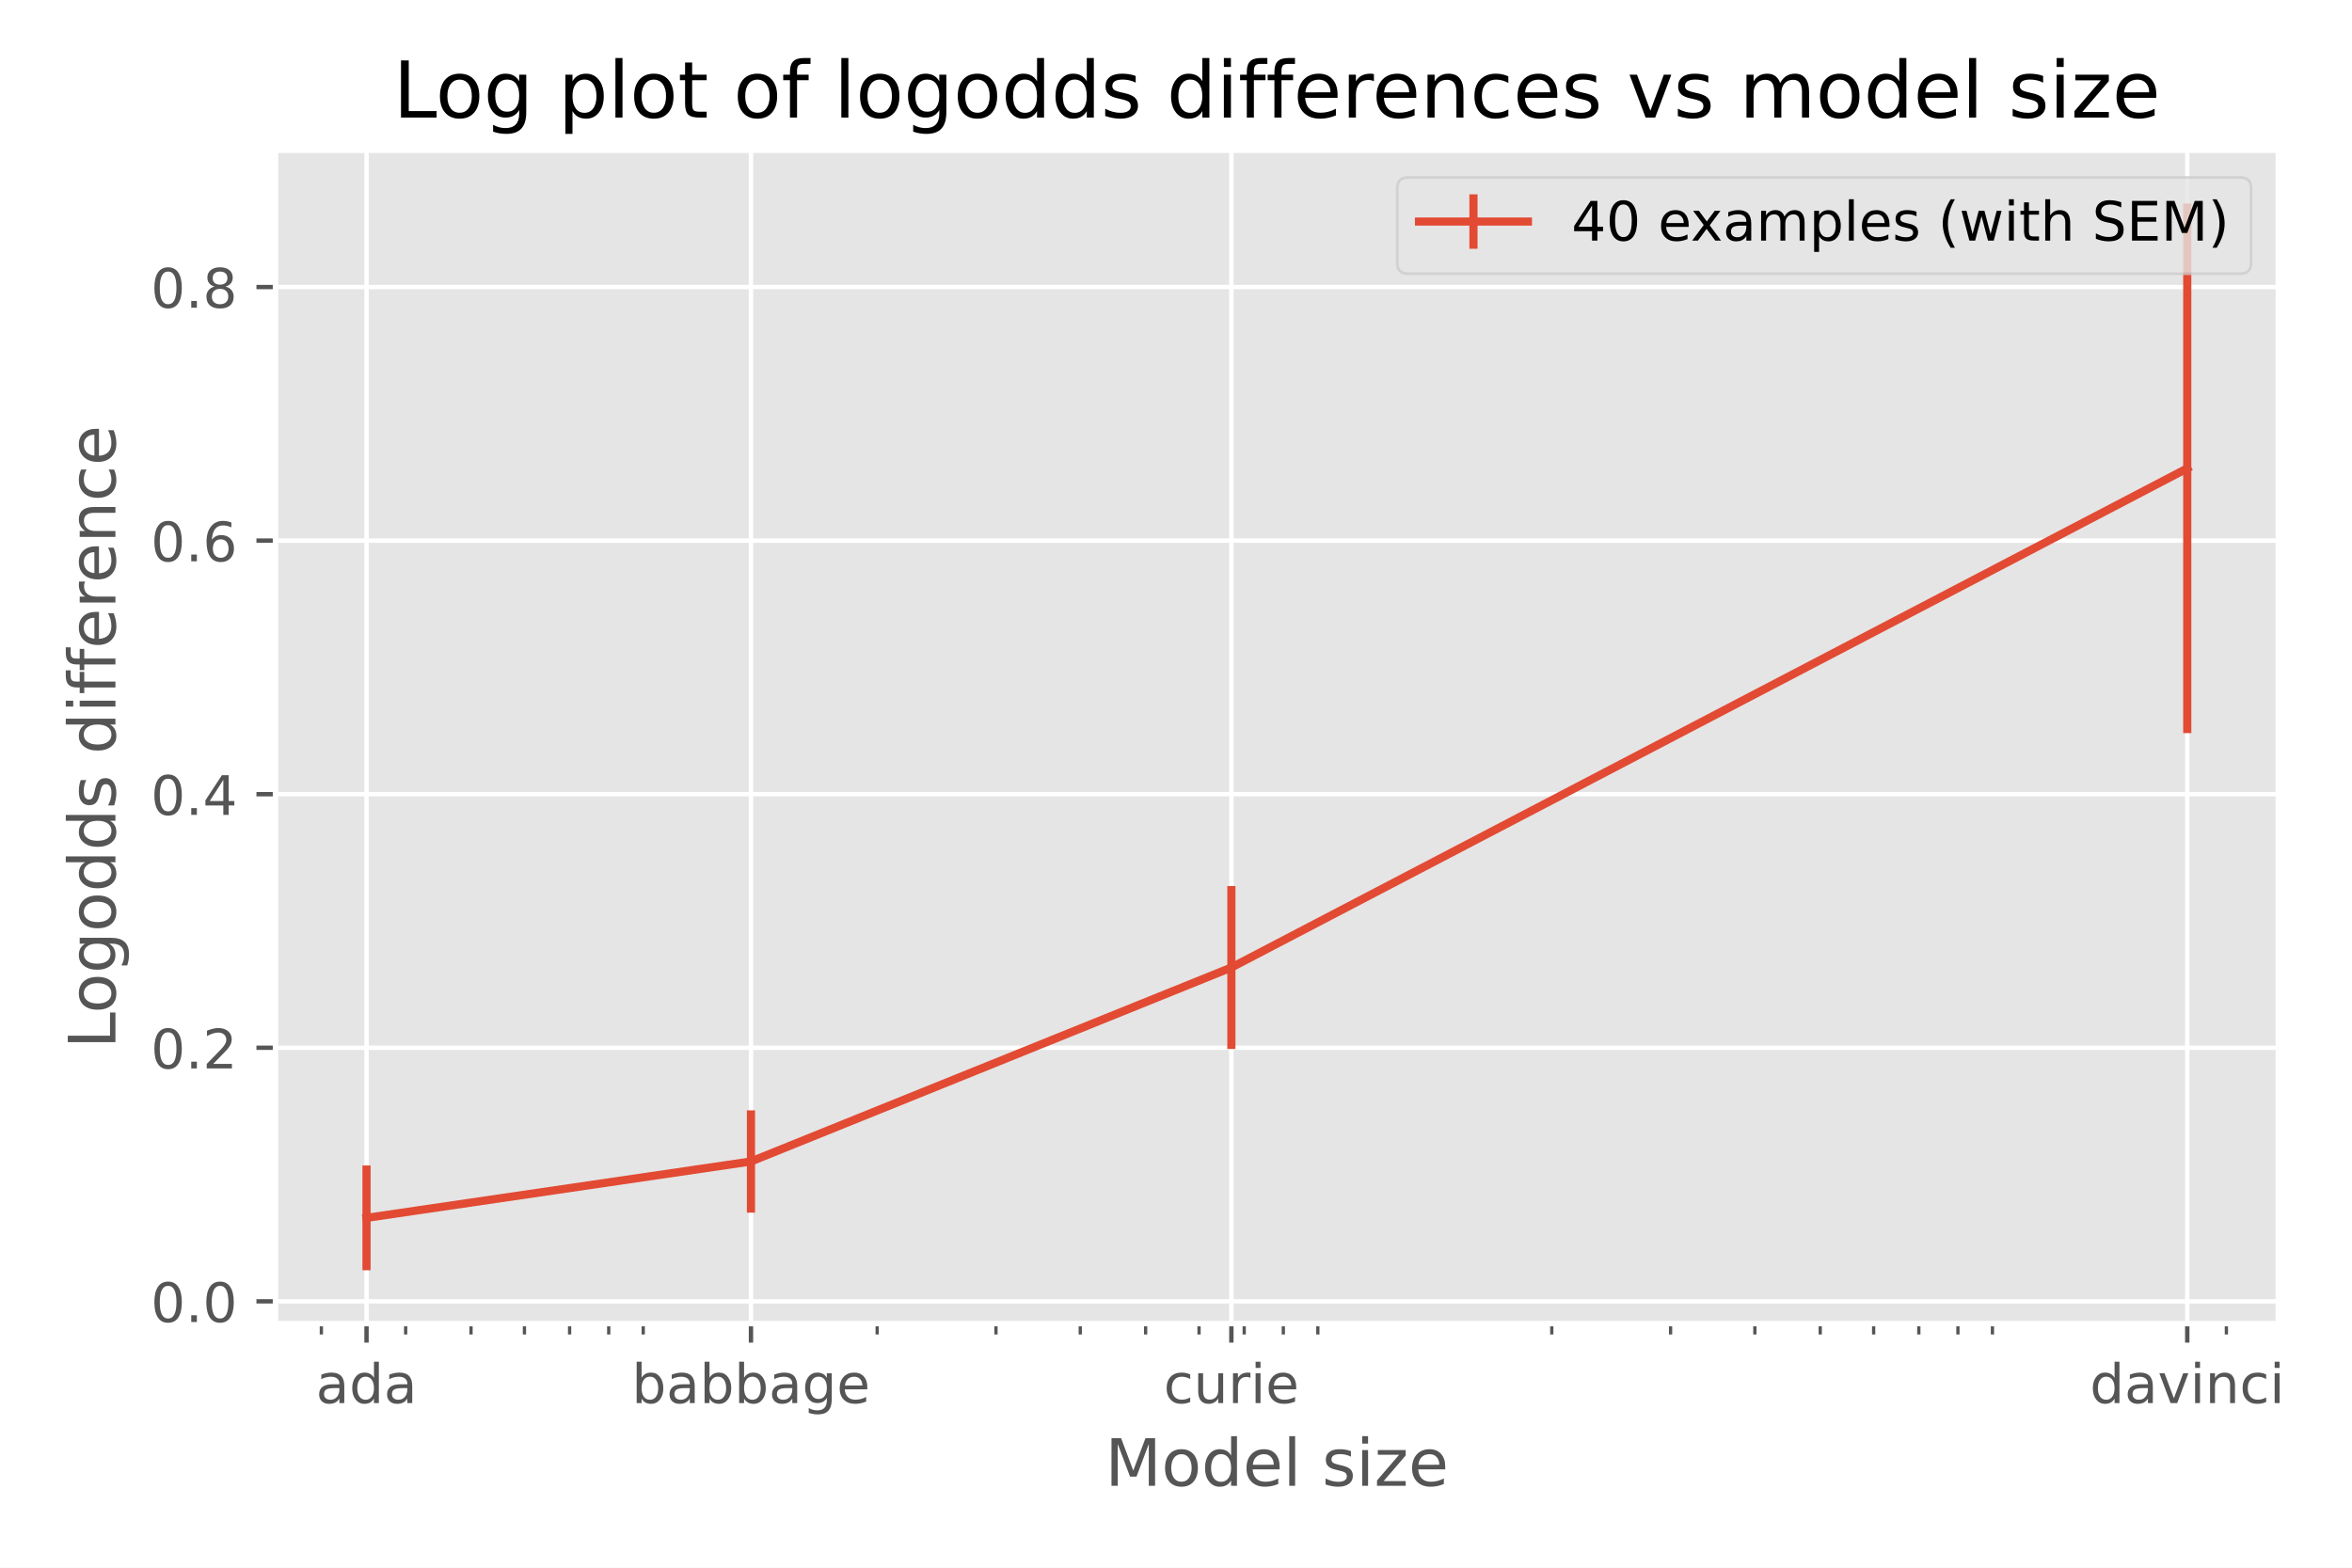
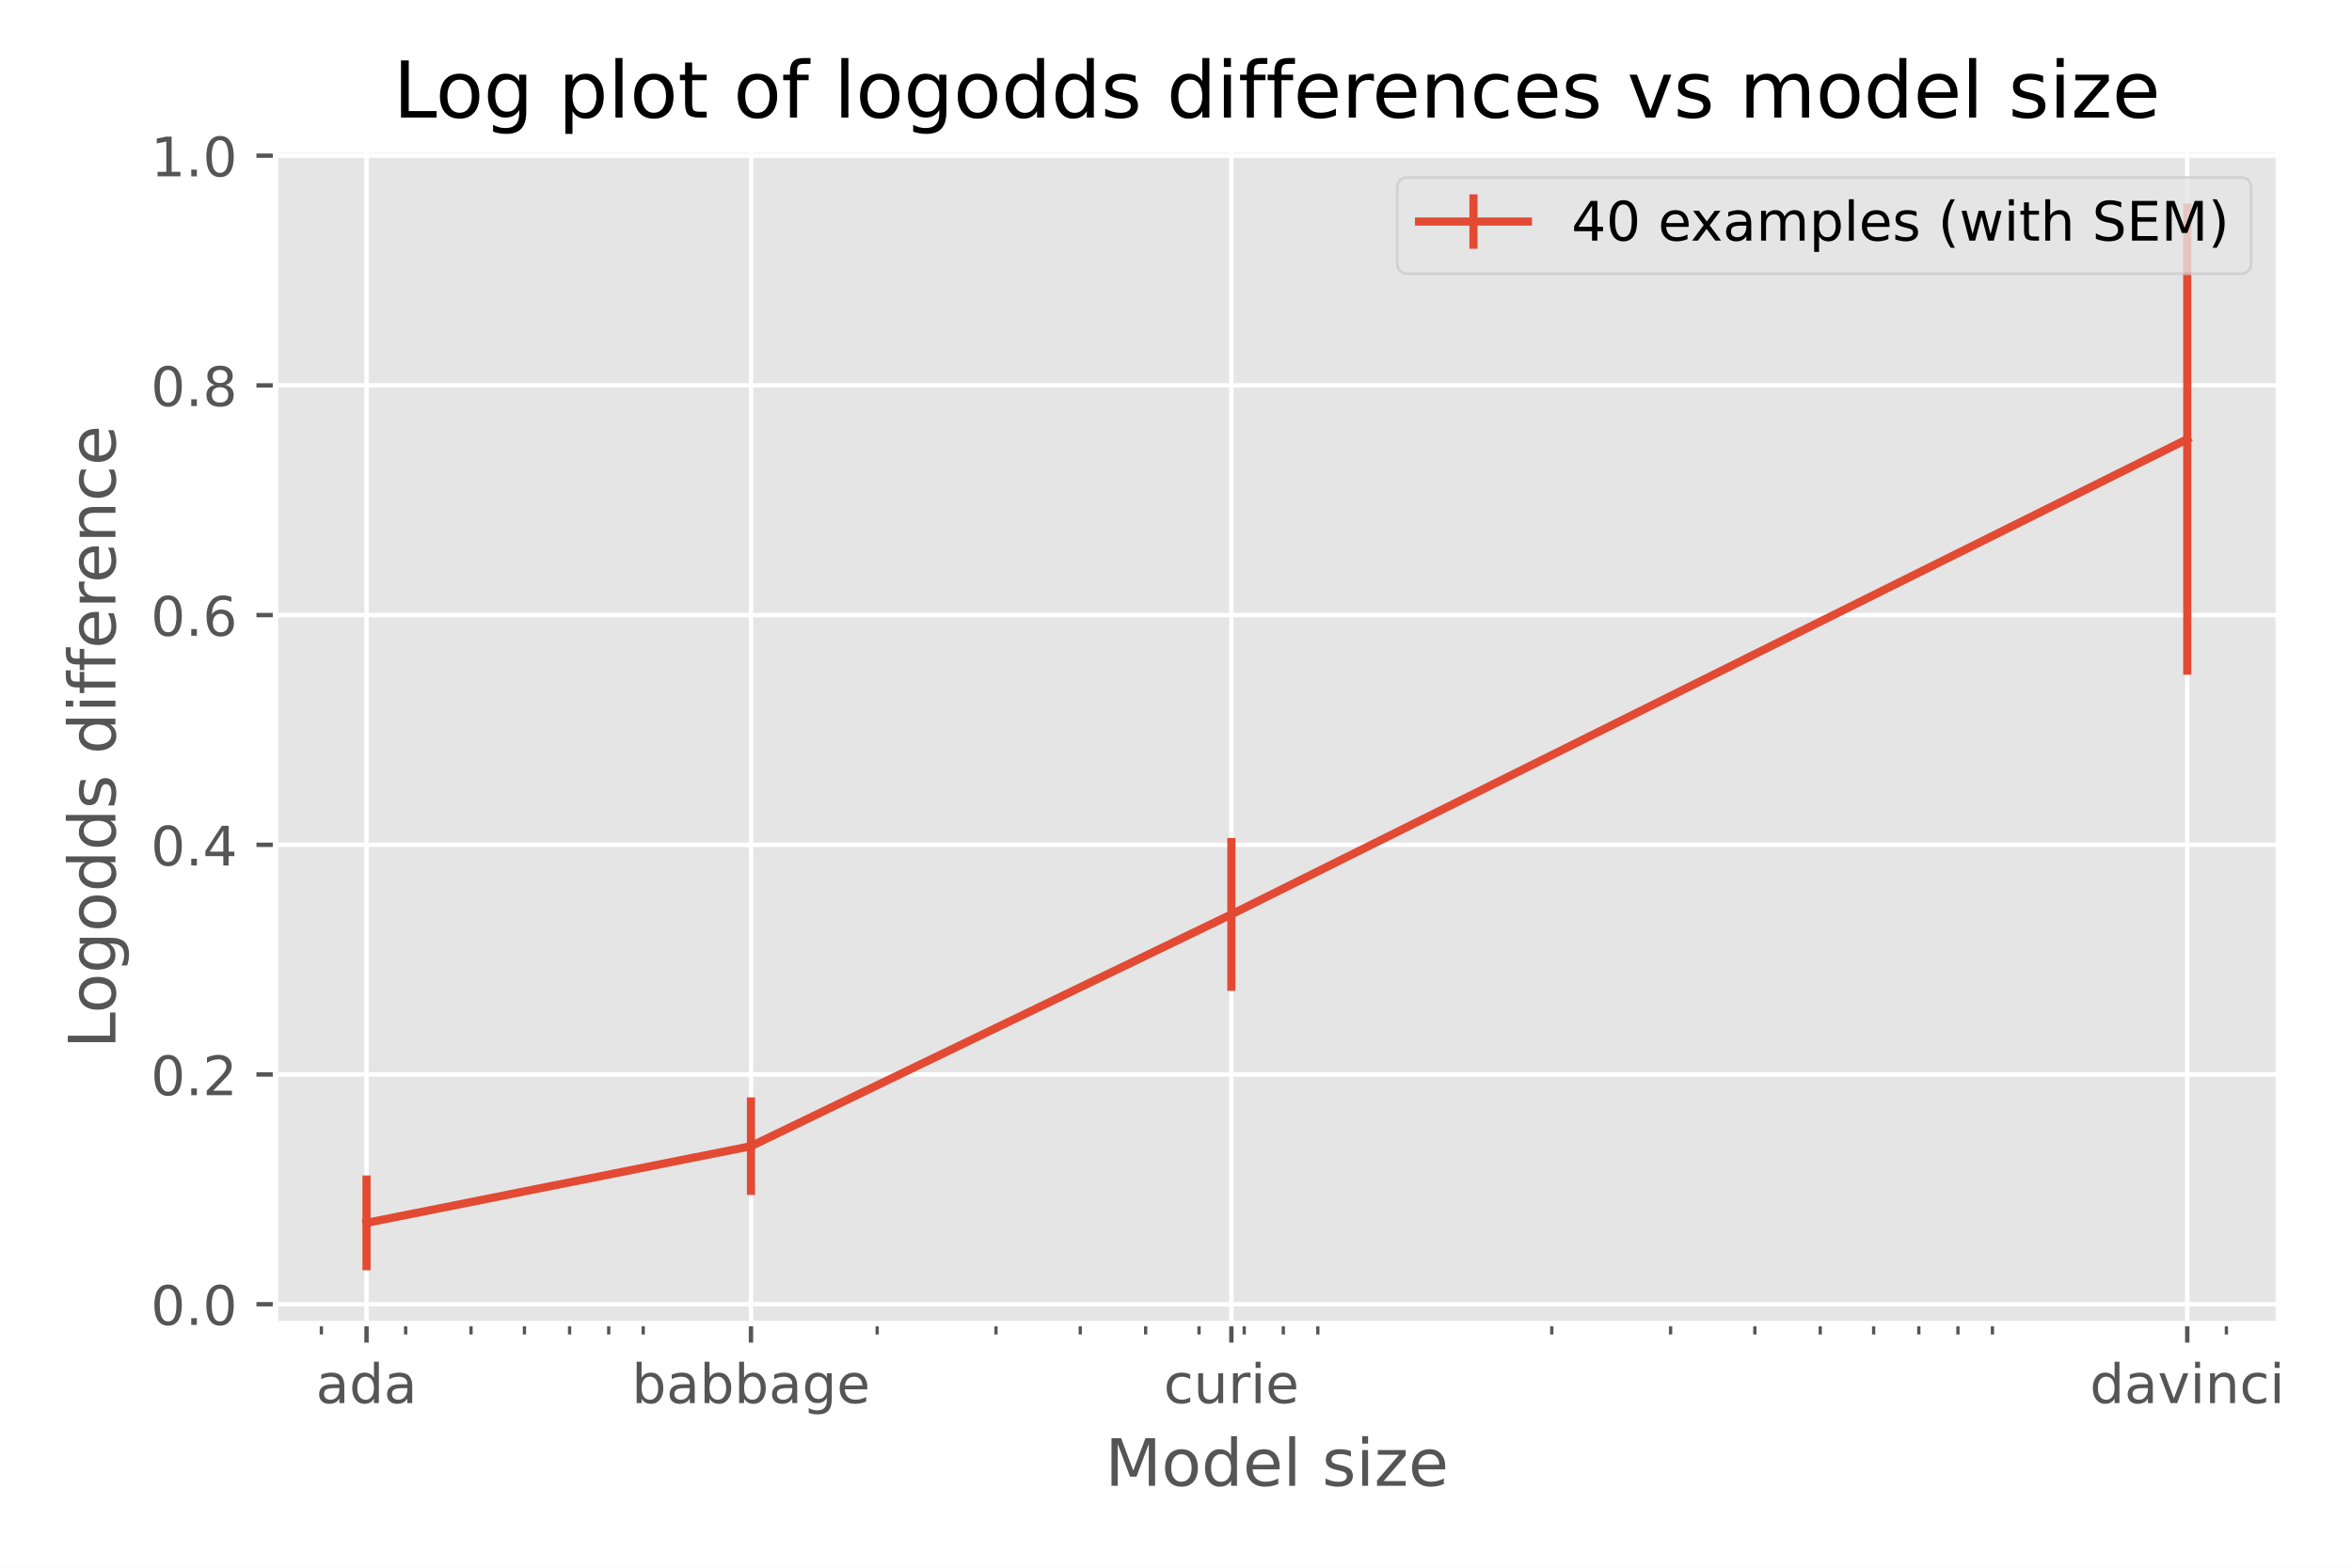
<svg xmlns="http://www.w3.org/2000/svg" xmlns:xlink="http://www.w3.org/1999/xlink" width="432pt" height="288pt" viewBox="0 0 432 288" version="1.1">
  <defs>
    <style type="text/css">*{stroke-linejoin: round; stroke-linecap: butt}</style>
  </defs>
  <g id="figure_1">
    <g id="patch_1">
      <path d="M 0 288  L 432 288  L 432 0  L 0 0  z " style="fill: #ffffff" />
    </g>
    <g id="axes_1">
      <g id="patch_2">
        <path d="M 50.6 243.16  L 418.463 243.16  L 418.463 27.6  L 50.6 27.6  z " style="fill: #e5e5e5" />
      </g>
      <g id="matplotlib.axis_1">
        <g id="xtick_1">
          <g id="line2d_1">
-             <path d="M 67.321 243.16  L 67.321 27.6  " clip-path="url(#p61a4d161d4)" style="fill: none; stroke: #ffffff; stroke-width: 0.8; stroke-linecap: square" />
+             <path d="M 67.321 243.16  L 67.321 27.6  " clip-path="url(#pa6c0f4881d)" style="fill: none; stroke: #ffffff; stroke-width: 0.8; stroke-linecap: square" />
          </g>
          <g id="line2d_2">
            <defs>
-               <path id="m82c51f70c3" d="M 0 0  L 0 3.5  " style="stroke: #555555; stroke-width: 0.8" />
+               <path id="me44c3fc452" d="M 0 0  L 0 3.5  " style="stroke: #555555; stroke-width: 0.8" />
            </defs>
            <g>
-               <use xlink:href="#m82c51f70c3" x="67.321" y="243.16" style="fill: #555555; stroke: #555555; stroke-width: 0.8" />
+               <use xlink:href="#me44c3fc452" x="67.321" y="243.16" style="fill: #555555; stroke: #555555; stroke-width: 0.8" />
            </g>
          </g>
          <g id="text_1">
            <g style="fill: #555555" transform="translate(58.01871 257.7584)scale(0.1 -0.1)">
              <defs>
                <path id="DejaVuSans-61" d="M 2194 1759  Q 1497 1759 1228 1600  Q 959 1441 959 1056  Q 959 750 1161 570  Q 1363 391 1709 391  Q 2188 391 2477 730  Q 2766 1069 2766 1631  L 2766 1759  L 2194 1759  z M 3341 1997  L 3341 0  L 2766 0  L 2766 531  Q 2569 213 2275 61  Q 1981 -91 1556 -91  Q 1019 -91 701 211  Q 384 513 384 1019  Q 384 1609 779 1909  Q 1175 2209 1959 2209  L 2766 2209  L 2766 2266  Q 2766 2663 2505 2880  Q 2244 3097 1772 3097  Q 1472 3097 1187 3025  Q 903 2953 641 2809  L 641 3341  Q 956 3463 1253 3523  Q 1550 3584 1831 3584  Q 2591 3584 2966 3190  Q 3341 2797 3341 1997  z " transform="scale(0.015625)" />
                <path id="DejaVuSans-64" d="M 2906 2969  L 2906 4863  L 3481 4863  L 3481 0  L 2906 0  L 2906 525  Q 2725 213 2448 61  Q 2172 -91 1784 -91  Q 1150 -91 751 415  Q 353 922 353 1747  Q 353 2572 751 3078  Q 1150 3584 1784 3584  Q 2172 3584 2448 3432  Q 2725 3281 2906 2969  z M 947 1747  Q 947 1113 1208 752  Q 1469 391 1925 391  Q 2381 391 2643 752  Q 2906 1113 2906 1747  Q 2906 2381 2643 2742  Q 2381 3103 1925 3103  Q 1469 3103 1208 2742  Q 947 2381 947 1747  z " transform="scale(0.015625)" />
              </defs>
              <use xlink:href="#DejaVuSans-61" />
              <use xlink:href="#DejaVuSans-64" x="61.279" />
              <use xlink:href="#DejaVuSans-61" x="124.756" />
            </g>
          </g>
        </g>
        <g id="xtick_2">
          <g id="line2d_3">
-             <path d="M 137.933 243.16  L 137.933 27.6  " clip-path="url(#p61a4d161d4)" style="fill: none; stroke: #ffffff; stroke-width: 0.8; stroke-linecap: square" />
+             <path d="M 137.933 243.16  L 137.933 27.6  " clip-path="url(#pa6c0f4881d)" style="fill: none; stroke: #ffffff; stroke-width: 0.8; stroke-linecap: square" />
          </g>
          <g id="line2d_4">
            <g>
-               <use xlink:href="#m82c51f70c3" x="137.933" y="243.16" style="fill: #555555; stroke: #555555; stroke-width: 0.8" />
+               <use xlink:href="#me44c3fc452" x="137.933" y="243.16" style="fill: #555555; stroke: #555555; stroke-width: 0.8" />
            </g>
          </g>
          <g id="text_2">
            <g style="fill: #555555" transform="translate(116.031 257.7584)scale(0.1 -0.1)">
              <defs>
                <path id="DejaVuSans-62" d="M 3116 1747  Q 3116 2381 2855 2742  Q 2594 3103 2138 3103  Q 1681 3103 1420 2742  Q 1159 2381 1159 1747  Q 1159 1113 1420 752  Q 1681 391 2138 391  Q 2594 391 2855 752  Q 3116 1113 3116 1747  z M 1159 2969  Q 1341 3281 1617 3432  Q 1894 3584 2278 3584  Q 2916 3584 3314 3078  Q 3713 2572 3713 1747  Q 3713 922 3314 415  Q 2916 -91 2278 -91  Q 1894 -91 1617 61  Q 1341 213 1159 525  L 1159 0  L 581 0  L 581 4863  L 1159 4863  L 1159 2969  z " transform="scale(0.015625)" />
                <path id="DejaVuSans-67" d="M 2906 1791  Q 2906 2416 2648 2759  Q 2391 3103 1925 3103  Q 1463 3103 1205 2759  Q 947 2416 947 1791  Q 947 1169 1205 825  Q 1463 481 1925 481  Q 2391 481 2648 825  Q 2906 1169 2906 1791  z M 3481 434  Q 3481 -459 3084 -895  Q 2688 -1331 1869 -1331  Q 1566 -1331 1297 -1286  Q 1028 -1241 775 -1147  L 775 -588  Q 1028 -725 1275 -790  Q 1522 -856 1778 -856  Q 2344 -856 2625 -561  Q 2906 -266 2906 331  L 2906 616  Q 2728 306 2450 153  Q 2172 0 1784 0  Q 1141 0 747 490  Q 353 981 353 1791  Q 353 2603 747 3093  Q 1141 3584 1784 3584  Q 2172 3584 2450 3431  Q 2728 3278 2906 2969  L 2906 3500  L 3481 3500  L 3481 434  z " transform="scale(0.015625)" />
                <path id="DejaVuSans-65" d="M 3597 1894  L 3597 1613  L 953 1613  Q 991 1019 1311 708  Q 1631 397 2203 397  Q 2534 397 2845 478  Q 3156 559 3463 722  L 3463 178  Q 3153 47 2828 -22  Q 2503 -91 2169 -91  Q 1331 -91 842 396  Q 353 884 353 1716  Q 353 2575 817 3079  Q 1281 3584 2069 3584  Q 2775 3584 3186 3129  Q 3597 2675 3597 1894  z M 3022 2063  Q 3016 2534 2758 2815  Q 2500 3097 2075 3097  Q 1594 3097 1305 2825  Q 1016 2553 972 2059  L 3022 2063  z " transform="scale(0.015625)" />
              </defs>
              <use xlink:href="#DejaVuSans-62" />
              <use xlink:href="#DejaVuSans-61" x="63.477" />
              <use xlink:href="#DejaVuSans-62" x="124.756" />
              <use xlink:href="#DejaVuSans-62" x="188.232" />
              <use xlink:href="#DejaVuSans-61" x="251.709" />
              <use xlink:href="#DejaVuSans-67" x="312.988" />
              <use xlink:href="#DejaVuSans-65" x="376.465" />
            </g>
          </g>
        </g>
        <g id="xtick_3">
          <g id="line2d_5">
-             <path d="M 226.171 243.16  L 226.171 27.6  " clip-path="url(#p61a4d161d4)" style="fill: none; stroke: #ffffff; stroke-width: 0.8; stroke-linecap: square" />
+             <path d="M 226.171 243.16  L 226.171 27.6  " clip-path="url(#pa6c0f4881d)" style="fill: none; stroke: #ffffff; stroke-width: 0.8; stroke-linecap: square" />
          </g>
          <g id="line2d_6">
            <g>
-               <use xlink:href="#m82c51f70c3" x="226.171" y="243.16" style="fill: #555555; stroke: #555555; stroke-width: 0.8" />
+               <use xlink:href="#me44c3fc452" x="226.171" y="243.16" style="fill: #555555; stroke: #555555; stroke-width: 0.8" />
            </g>
          </g>
          <g id="text_3">
            <g style="fill: #555555" transform="translate(213.7315 257.7584)scale(0.1 -0.1)">
              <defs>
                <path id="DejaVuSans-63" d="M 3122 3366  L 3122 2828  Q 2878 2963 2633 3030  Q 2388 3097 2138 3097  Q 1578 3097 1268 2742  Q 959 2388 959 1747  Q 959 1106 1268 751  Q 1578 397 2138 397  Q 2388 397 2633 464  Q 2878 531 3122 666  L 3122 134  Q 2881 22 2623 -34  Q 2366 -91 2075 -91  Q 1284 -91 818 406  Q 353 903 353 1747  Q 353 2603 823 3093  Q 1294 3584 2113 3584  Q 2378 3584 2631 3529  Q 2884 3475 3122 3366  z " transform="scale(0.015625)" />
                <path id="DejaVuSans-75" d="M 544 1381  L 544 3500  L 1119 3500  L 1119 1403  Q 1119 906 1312 657  Q 1506 409 1894 409  Q 2359 409 2629 706  Q 2900 1003 2900 1516  L 2900 3500  L 3475 3500  L 3475 0  L 2900 0  L 2900 538  Q 2691 219 2414 64  Q 2138 -91 1772 -91  Q 1169 -91 856 284  Q 544 659 544 1381  z M 1991 3584  L 1991 3584  z " transform="scale(0.015625)" />
                <path id="DejaVuSans-72" d="M 2631 2963  Q 2534 3019 2420 3045  Q 2306 3072 2169 3072  Q 1681 3072 1420 2755  Q 1159 2438 1159 1844  L 1159 0  L 581 0  L 581 3500  L 1159 3500  L 1159 2956  Q 1341 3275 1631 3429  Q 1922 3584 2338 3584  Q 2397 3584 2469 3576  Q 2541 3569 2628 3553  L 2631 2963  z " transform="scale(0.015625)" />
                <path id="DejaVuSans-69" d="M 603 3500  L 1178 3500  L 1178 0  L 603 0  L 603 3500  z M 603 4863  L 1178 4863  L 1178 4134  L 603 4134  L 603 4863  z " transform="scale(0.015625)" />
              </defs>
              <use xlink:href="#DejaVuSans-63" />
              <use xlink:href="#DejaVuSans-75" x="54.98" />
              <use xlink:href="#DejaVuSans-72" x="118.359" />
              <use xlink:href="#DejaVuSans-69" x="159.473" />
              <use xlink:href="#DejaVuSans-65" x="187.256" />
            </g>
          </g>
        </g>
        <g id="xtick_4">
          <g id="line2d_7">
-             <path d="M 401.742 243.16  L 401.742 27.6  " clip-path="url(#p61a4d161d4)" style="fill: none; stroke: #ffffff; stroke-width: 0.8; stroke-linecap: square" />
+             <path d="M 401.742 243.16  L 401.742 27.6  " clip-path="url(#pa6c0f4881d)" style="fill: none; stroke: #ffffff; stroke-width: 0.8; stroke-linecap: square" />
          </g>
          <g id="line2d_8">
            <g>
-               <use xlink:href="#m82c51f70c3" x="401.742" y="243.16" style="fill: #555555; stroke: #555555; stroke-width: 0.8" />
+               <use xlink:href="#me44c3fc452" x="401.742" y="243.16" style="fill: #555555; stroke: #555555; stroke-width: 0.8" />
            </g>
          </g>
          <g id="text_4">
            <g style="fill: #555555" transform="translate(383.8484 257.7584)scale(0.1 -0.1)">
              <defs>
                <path id="DejaVuSans-76" d="M 191 3500  L 800 3500  L 1894 563  L 2988 3500  L 3597 3500  L 2284 0  L 1503 0  L 191 3500  z " transform="scale(0.015625)" />
                <path id="DejaVuSans-6e" d="M 3513 2113  L 3513 0  L 2938 0  L 2938 2094  Q 2938 2591 2744 2837  Q 2550 3084 2163 3084  Q 1697 3084 1428 2787  Q 1159 2491 1159 1978  L 1159 0  L 581 0  L 581 3500  L 1159 3500  L 1159 2956  Q 1366 3272 1645 3428  Q 1925 3584 2291 3584  Q 2894 3584 3203 3211  Q 3513 2838 3513 2113  z " transform="scale(0.015625)" />
              </defs>
              <use xlink:href="#DejaVuSans-64" />
              <use xlink:href="#DejaVuSans-61" x="63.477" />
              <use xlink:href="#DejaVuSans-76" x="124.756" />
              <use xlink:href="#DejaVuSans-69" x="183.936" />
              <use xlink:href="#DejaVuSans-6e" x="211.719" />
              <use xlink:href="#DejaVuSans-63" x="275.098" />
              <use xlink:href="#DejaVuSans-69" x="330.078" />
            </g>
          </g>
        </g>
        <g id="xtick_5">
          <g id="line2d_9">
            <defs>
-               <path id="md39877b94d" d="M 0 0  L 0 2  " style="stroke: #555555; stroke-width: 0.6" />
+               <path id="m0d5fbd64d5" d="M 0 0  L 0 2  " style="stroke: #555555; stroke-width: 0.6" />
            </defs>
            <g>
-               <use xlink:href="#md39877b94d" x="59.026" y="243.16" style="fill: #555555; stroke: #555555; stroke-width: 0.6" />
+               <use xlink:href="#m0d5fbd64d5" x="59.026" y="243.16" style="fill: #555555; stroke: #555555; stroke-width: 0.6" />
            </g>
          </g>
        </g>
        <g id="xtick_6">
          <g id="line2d_10">
            <g>
-               <use xlink:href="#md39877b94d" x="74.507" y="243.16" style="fill: #555555; stroke: #555555; stroke-width: 0.6" />
+               <use xlink:href="#m0d5fbd64d5" x="74.507" y="243.16" style="fill: #555555; stroke: #555555; stroke-width: 0.6" />
            </g>
          </g>
        </g>
        <g id="xtick_7">
          <g id="line2d_11">
            <g>
-               <use xlink:href="#md39877b94d" x="86.514" y="243.16" style="fill: #555555; stroke: #555555; stroke-width: 0.6" />
+               <use xlink:href="#m0d5fbd64d5" x="86.514" y="243.16" style="fill: #555555; stroke: #555555; stroke-width: 0.6" />
            </g>
          </g>
        </g>
        <g id="xtick_8">
          <g id="line2d_12">
            <g>
-               <use xlink:href="#md39877b94d" x="96.326" y="243.16" style="fill: #555555; stroke: #555555; stroke-width: 0.6" />
+               <use xlink:href="#m0d5fbd64d5" x="96.326" y="243.16" style="fill: #555555; stroke: #555555; stroke-width: 0.6" />
            </g>
          </g>
        </g>
        <g id="xtick_9">
          <g id="line2d_13">
            <g>
-               <use xlink:href="#md39877b94d" x="104.621" y="243.16" style="fill: #555555; stroke: #555555; stroke-width: 0.6" />
+               <use xlink:href="#m0d5fbd64d5" x="104.621" y="243.16" style="fill: #555555; stroke: #555555; stroke-width: 0.6" />
            </g>
          </g>
        </g>
        <g id="xtick_10">
          <g id="line2d_14">
            <g>
-               <use xlink:href="#md39877b94d" x="111.806" y="243.16" style="fill: #555555; stroke: #555555; stroke-width: 0.6" />
+               <use xlink:href="#m0d5fbd64d5" x="111.806" y="243.16" style="fill: #555555; stroke: #555555; stroke-width: 0.6" />
            </g>
          </g>
        </g>
        <g id="xtick_11">
          <g id="line2d_15">
            <g>
-               <use xlink:href="#md39877b94d" x="118.145" y="243.16" style="fill: #555555; stroke: #555555; stroke-width: 0.6" />
+               <use xlink:href="#m0d5fbd64d5" x="118.145" y="243.16" style="fill: #555555; stroke: #555555; stroke-width: 0.6" />
            </g>
          </g>
        </g>
        <g id="xtick_12">
          <g id="line2d_16">
            <g>
-               <use xlink:href="#md39877b94d" x="161.114" y="243.16" style="fill: #555555; stroke: #555555; stroke-width: 0.6" />
+               <use xlink:href="#m0d5fbd64d5" x="161.114" y="243.16" style="fill: #555555; stroke: #555555; stroke-width: 0.6" />
            </g>
          </g>
        </g>
        <g id="xtick_13">
          <g id="line2d_17">
            <g>
-               <use xlink:href="#md39877b94d" x="182.933" y="243.16" style="fill: #555555; stroke: #555555; stroke-width: 0.6" />
+               <use xlink:href="#m0d5fbd64d5" x="182.933" y="243.16" style="fill: #555555; stroke: #555555; stroke-width: 0.6" />
            </g>
          </g>
        </g>
        <g id="xtick_14">
          <g id="line2d_18">
            <g>
-               <use xlink:href="#md39877b94d" x="198.414" y="243.16" style="fill: #555555; stroke: #555555; stroke-width: 0.6" />
+               <use xlink:href="#m0d5fbd64d5" x="198.414" y="243.16" style="fill: #555555; stroke: #555555; stroke-width: 0.6" />
            </g>
          </g>
        </g>
        <g id="xtick_15">
          <g id="line2d_19">
            <g>
-               <use xlink:href="#md39877b94d" x="210.421" y="243.16" style="fill: #555555; stroke: #555555; stroke-width: 0.6" />
+               <use xlink:href="#m0d5fbd64d5" x="210.421" y="243.16" style="fill: #555555; stroke: #555555; stroke-width: 0.6" />
            </g>
          </g>
        </g>
        <g id="xtick_16">
          <g id="line2d_20">
            <g>
-               <use xlink:href="#md39877b94d" x="220.233" y="243.16" style="fill: #555555; stroke: #555555; stroke-width: 0.6" />
+               <use xlink:href="#m0d5fbd64d5" x="220.233" y="243.16" style="fill: #555555; stroke: #555555; stroke-width: 0.6" />
            </g>
          </g>
        </g>
        <g id="xtick_17">
          <g id="line2d_21">
            <g>
-               <use xlink:href="#md39877b94d" x="228.528" y="243.16" style="fill: #555555; stroke: #555555; stroke-width: 0.6" />
+               <use xlink:href="#m0d5fbd64d5" x="228.528" y="243.16" style="fill: #555555; stroke: #555555; stroke-width: 0.6" />
            </g>
          </g>
        </g>
        <g id="xtick_18">
          <g id="line2d_22">
            <g>
-               <use xlink:href="#md39877b94d" x="235.713" y="243.16" style="fill: #555555; stroke: #555555; stroke-width: 0.6" />
+               <use xlink:href="#m0d5fbd64d5" x="235.713" y="243.16" style="fill: #555555; stroke: #555555; stroke-width: 0.6" />
            </g>
          </g>
        </g>
        <g id="xtick_19">
          <g id="line2d_23">
            <g>
-               <use xlink:href="#md39877b94d" x="242.051" y="243.16" style="fill: #555555; stroke: #555555; stroke-width: 0.6" />
+               <use xlink:href="#m0d5fbd64d5" x="242.051" y="243.16" style="fill: #555555; stroke: #555555; stroke-width: 0.6" />
            </g>
          </g>
        </g>
        <g id="xtick_20">
          <g id="line2d_24">
            <g>
-               <use xlink:href="#md39877b94d" x="285.021" y="243.16" style="fill: #555555; stroke: #555555; stroke-width: 0.6" />
+               <use xlink:href="#m0d5fbd64d5" x="285.021" y="243.16" style="fill: #555555; stroke: #555555; stroke-width: 0.6" />
            </g>
          </g>
        </g>
        <g id="xtick_21">
          <g id="line2d_25">
            <g>
-               <use xlink:href="#md39877b94d" x="306.84" y="243.16" style="fill: #555555; stroke: #555555; stroke-width: 0.6" />
+               <use xlink:href="#m0d5fbd64d5" x="306.84" y="243.16" style="fill: #555555; stroke: #555555; stroke-width: 0.6" />
            </g>
          </g>
        </g>
        <g id="xtick_22">
          <g id="line2d_26">
            <g>
-               <use xlink:href="#md39877b94d" x="322.321" y="243.16" style="fill: #555555; stroke: #555555; stroke-width: 0.6" />
+               <use xlink:href="#m0d5fbd64d5" x="322.321" y="243.16" style="fill: #555555; stroke: #555555; stroke-width: 0.6" />
            </g>
          </g>
        </g>
        <g id="xtick_23">
          <g id="line2d_27">
            <g>
-               <use xlink:href="#md39877b94d" x="334.328" y="243.16" style="fill: #555555; stroke: #555555; stroke-width: 0.6" />
+               <use xlink:href="#m0d5fbd64d5" x="334.328" y="243.16" style="fill: #555555; stroke: #555555; stroke-width: 0.6" />
            </g>
          </g>
        </g>
        <g id="xtick_24">
          <g id="line2d_28">
            <g>
-               <use xlink:href="#md39877b94d" x="344.139" y="243.16" style="fill: #555555; stroke: #555555; stroke-width: 0.6" />
+               <use xlink:href="#m0d5fbd64d5" x="344.139" y="243.16" style="fill: #555555; stroke: #555555; stroke-width: 0.6" />
            </g>
          </g>
        </g>
        <g id="xtick_25">
          <g id="line2d_29">
            <g>
-               <use xlink:href="#md39877b94d" x="352.435" y="243.16" style="fill: #555555; stroke: #555555; stroke-width: 0.6" />
+               <use xlink:href="#m0d5fbd64d5" x="352.435" y="243.16" style="fill: #555555; stroke: #555555; stroke-width: 0.6" />
            </g>
          </g>
        </g>
        <g id="xtick_26">
          <g id="line2d_30">
            <g>
-               <use xlink:href="#md39877b94d" x="359.62" y="243.16" style="fill: #555555; stroke: #555555; stroke-width: 0.6" />
+               <use xlink:href="#m0d5fbd64d5" x="359.62" y="243.16" style="fill: #555555; stroke: #555555; stroke-width: 0.6" />
            </g>
          </g>
        </g>
        <g id="xtick_27">
          <g id="line2d_31">
            <g>
-               <use xlink:href="#md39877b94d" x="365.958" y="243.16" style="fill: #555555; stroke: #555555; stroke-width: 0.6" />
+               <use xlink:href="#m0d5fbd64d5" x="365.958" y="243.16" style="fill: #555555; stroke: #555555; stroke-width: 0.6" />
            </g>
          </g>
        </g>
        <g id="xtick_28">
          <g id="line2d_32">
            <g>
-               <use xlink:href="#md39877b94d" x="408.928" y="243.16" style="fill: #555555; stroke: #555555; stroke-width: 0.6" />
+               <use xlink:href="#m0d5fbd64d5" x="408.928" y="243.16" style="fill: #555555; stroke: #555555; stroke-width: 0.6" />
            </g>
          </g>
        </g>
        <g id="text_5">
          <g style="fill: #555555" transform="translate(202.9753 272.9563)scale(0.12 -0.12)">
            <defs>
              <path id="DejaVuSans-4d" d="M 628 4666  L 1569 4666  L 2759 1491  L 3956 4666  L 4897 4666  L 4897 0  L 4281 0  L 4281 4097  L 3078 897  L 2444 897  L 1241 4097  L 1241 0  L 628 0  L 628 4666  z " transform="scale(0.015625)" />
              <path id="DejaVuSans-6f" d="M 1959 3097  Q 1497 3097 1228 2736  Q 959 2375 959 1747  Q 959 1119 1226 758  Q 1494 397 1959 397  Q 2419 397 2687 759  Q 2956 1122 2956 1747  Q 2956 2369 2687 2733  Q 2419 3097 1959 3097  z M 1959 3584  Q 2709 3584 3137 3096  Q 3566 2609 3566 1747  Q 3566 888 3137 398  Q 2709 -91 1959 -91  Q 1206 -91 779 398  Q 353 888 353 1747  Q 353 2609 779 3096  Q 1206 3584 1959 3584  z " transform="scale(0.015625)" />
              <path id="DejaVuSans-6c" d="M 603 4863  L 1178 4863  L 1178 0  L 603 0  L 603 4863  z " transform="scale(0.015625)" />
              <path id="DejaVuSans-20" transform="scale(0.015625)" />
              <path id="DejaVuSans-73" d="M 2834 3397  L 2834 2853  Q 2591 2978 2328 3040  Q 2066 3103 1784 3103  Q 1356 3103 1142 2972  Q 928 2841 928 2578  Q 928 2378 1081 2264  Q 1234 2150 1697 2047  L 1894 2003  Q 2506 1872 2764 1633  Q 3022 1394 3022 966  Q 3022 478 2636 193  Q 2250 -91 1575 -91  Q 1294 -91 989 -36  Q 684 19 347 128  L 347 722  Q 666 556 975 473  Q 1284 391 1588 391  Q 1994 391 2212 530  Q 2431 669 2431 922  Q 2431 1156 2273 1281  Q 2116 1406 1581 1522  L 1381 1569  Q 847 1681 609 1914  Q 372 2147 372 2553  Q 372 3047 722 3315  Q 1072 3584 1716 3584  Q 2034 3584 2315 3537  Q 2597 3491 2834 3397  z " transform="scale(0.015625)" />
              <path id="DejaVuSans-7a" d="M 353 3500  L 3084 3500  L 3084 2975  L 922 459  L 3084 459  L 3084 0  L 275 0  L 275 525  L 2438 3041  L 353 3041  L 353 3500  z " transform="scale(0.015625)" />
            </defs>
            <use xlink:href="#DejaVuSans-4d" />
            <use xlink:href="#DejaVuSans-6f" x="86.279" />
            <use xlink:href="#DejaVuSans-64" x="147.461" />
            <use xlink:href="#DejaVuSans-65" x="210.938" />
            <use xlink:href="#DejaVuSans-6c" x="272.461" />
            <use xlink:href="#DejaVuSans-20" x="300.244" />
            <use xlink:href="#DejaVuSans-73" x="332.031" />
            <use xlink:href="#DejaVuSans-69" x="384.131" />
            <use xlink:href="#DejaVuSans-7a" x="411.914" />
            <use xlink:href="#DejaVuSans-65" x="464.404" />
          </g>
        </g>
      </g>
      <g id="matplotlib.axis_2">
        <g id="ytick_1">
          <g id="line2d_33">
-             <path d="M 50.6 239.068  L 418.463 239.068  " clip-path="url(#p61a4d161d4)" style="fill: none; stroke: #ffffff; stroke-width: 0.8; stroke-linecap: square" />
+             <path d="M 50.6 239.598  L 418.463 239.598  " clip-path="url(#pa6c0f4881d)" style="fill: none; stroke: #ffffff; stroke-width: 0.8; stroke-linecap: square" />
          </g>
          <g id="line2d_34">
            <defs>
-               <path id="m7d8711c649" d="M 0 0  L -3.5 0  " style="stroke: #555555; stroke-width: 0.8" />
+               <path id="mc64e0d9361" d="M 0 0  L -3.5 0  " style="stroke: #555555; stroke-width: 0.8" />
            </defs>
            <g>
-               <use xlink:href="#m7d8711c649" x="50.6" y="239.068" style="fill: #555555; stroke: #555555; stroke-width: 0.8" />
+               <use xlink:href="#mc64e0d9361" x="50.6" y="239.598" style="fill: #555555; stroke: #555555; stroke-width: 0.8" />
            </g>
          </g>
          <g id="text_6">
-             <g style="fill: #555555" transform="translate(27.69687 242.8673)scale(0.1 -0.1)">
+             <g style="fill: #555555" transform="translate(27.69687 243.3977)scale(0.1 -0.1)">
              <defs>
                <path id="DejaVuSans-30" d="M 2034 4250  Q 1547 4250 1301 3770  Q 1056 3291 1056 2328  Q 1056 1369 1301 889  Q 1547 409 2034 409  Q 2525 409 2770 889  Q 3016 1369 3016 2328  Q 3016 3291 2770 3770  Q 2525 4250 2034 4250  z M 2034 4750  Q 2819 4750 3233 4129  Q 3647 3509 3647 2328  Q 3647 1150 3233 529  Q 2819 -91 2034 -91  Q 1250 -91 836 529  Q 422 1150 422 2328  Q 422 3509 836 4129  Q 1250 4750 2034 4750  z " transform="scale(0.015625)" />
                <path id="DejaVuSans-2e" d="M 684 794  L 1344 794  L 1344 0  L 684 0  L 684 794  z " transform="scale(0.015625)" />
              </defs>
              <use xlink:href="#DejaVuSans-30" />
              <use xlink:href="#DejaVuSans-2e" x="63.623" />
              <use xlink:href="#DejaVuSans-30" x="95.41" />
            </g>
          </g>
        </g>
        <g id="ytick_2">
          <g id="line2d_35">
-             <path d="M 50.6 192.484  L 418.463 192.484  " clip-path="url(#p61a4d161d4)" style="fill: none; stroke: #ffffff; stroke-width: 0.8; stroke-linecap: square" />
+             <path d="M 50.6 197.398  L 418.463 197.398  " clip-path="url(#pa6c0f4881d)" style="fill: none; stroke: #ffffff; stroke-width: 0.8; stroke-linecap: square" />
          </g>
          <g id="line2d_36">
            <g>
-               <use xlink:href="#m7d8711c649" x="50.6" y="192.484" style="fill: #555555; stroke: #555555; stroke-width: 0.8" />
+               <use xlink:href="#mc64e0d9361" x="50.6" y="197.398" style="fill: #555555; stroke: #555555; stroke-width: 0.8" />
            </g>
          </g>
          <g id="text_7">
-             <g style="fill: #555555" transform="translate(27.69687 196.283)scale(0.1 -0.1)">
+             <g style="fill: #555555" transform="translate(27.69687 201.1974)scale(0.1 -0.1)">
              <defs>
                <path id="DejaVuSans-32" d="M 1228 531  L 3431 531  L 3431 0  L 469 0  L 469 531  Q 828 903 1448 1529  Q 2069 2156 2228 2338  Q 2531 2678 2651 2914  Q 2772 3150 2772 3378  Q 2772 3750 2511 3984  Q 2250 4219 1831 4219  Q 1534 4219 1204 4116  Q 875 4013 500 3803  L 500 4441  Q 881 4594 1212 4672  Q 1544 4750 1819 4750  Q 2544 4750 2975 4387  Q 3406 4025 3406 3419  Q 3406 3131 3298 2873  Q 3191 2616 2906 2266  Q 2828 2175 2409 1742  Q 1991 1309 1228 531  z " transform="scale(0.015625)" />
              </defs>
              <use xlink:href="#DejaVuSans-30" />
              <use xlink:href="#DejaVuSans-2e" x="63.623" />
              <use xlink:href="#DejaVuSans-32" x="95.41" />
            </g>
          </g>
        </g>
        <g id="ytick_3">
          <g id="line2d_37">
-             <path d="M 50.6 145.899  L 418.463 145.899  " clip-path="url(#p61a4d161d4)" style="fill: none; stroke: #ffffff; stroke-width: 0.8; stroke-linecap: square" />
+             <path d="M 50.6 155.198  L 418.463 155.198  " clip-path="url(#pa6c0f4881d)" style="fill: none; stroke: #ffffff; stroke-width: 0.8; stroke-linecap: square" />
          </g>
          <g id="line2d_38">
            <g>
-               <use xlink:href="#m7d8711c649" x="50.6" y="145.899" style="fill: #555555; stroke: #555555; stroke-width: 0.8" />
+               <use xlink:href="#mc64e0d9361" x="50.6" y="155.198" style="fill: #555555; stroke: #555555; stroke-width: 0.8" />
            </g>
          </g>
          <g id="text_8">
-             <g style="fill: #555555" transform="translate(27.69687 149.6986)scale(0.1 -0.1)">
+             <g style="fill: #555555" transform="translate(27.69687 158.9972)scale(0.1 -0.1)">
              <defs>
                <path id="DejaVuSans-34" d="M 2419 4116  L 825 1625  L 2419 1625  L 2419 4116  z M 2253 4666  L 3047 4666  L 3047 1625  L 3713 1625  L 3713 1100  L 3047 1100  L 3047 0  L 2419 0  L 2419 1100  L 313 1100  L 313 1709  L 2253 4666  z " transform="scale(0.015625)" />
              </defs>
              <use xlink:href="#DejaVuSans-30" />
              <use xlink:href="#DejaVuSans-2e" x="63.623" />
              <use xlink:href="#DejaVuSans-34" x="95.41" />
            </g>
          </g>
        </g>
        <g id="ytick_4">
          <g id="line2d_39">
-             <path d="M 50.6 99.315  L 418.463 99.315  " clip-path="url(#p61a4d161d4)" style="fill: none; stroke: #ffffff; stroke-width: 0.8; stroke-linecap: square" />
+             <path d="M 50.6 112.998  L 418.463 112.998  " clip-path="url(#pa6c0f4881d)" style="fill: none; stroke: #ffffff; stroke-width: 0.8; stroke-linecap: square" />
          </g>
          <g id="line2d_40">
            <g>
-               <use xlink:href="#m7d8711c649" x="50.6" y="99.315" style="fill: #555555; stroke: #555555; stroke-width: 0.8" />
+               <use xlink:href="#mc64e0d9361" x="50.6" y="112.998" style="fill: #555555; stroke: #555555; stroke-width: 0.8" />
            </g>
          </g>
          <g id="text_9">
-             <g style="fill: #555555" transform="translate(27.69687 103.1143)scale(0.1 -0.1)">
+             <g style="fill: #555555" transform="translate(27.69687 116.797)scale(0.1 -0.1)">
              <defs>
                <path id="DejaVuSans-36" d="M 2113 2584  Q 1688 2584 1439 2293  Q 1191 2003 1191 1497  Q 1191 994 1439 701  Q 1688 409 2113 409  Q 2538 409 2786 701  Q 3034 994 3034 1497  Q 3034 2003 2786 2293  Q 2538 2584 2113 2584  z M 3366 4563  L 3366 3988  Q 3128 4100 2886 4159  Q 2644 4219 2406 4219  Q 1781 4219 1451 3797  Q 1122 3375 1075 2522  Q 1259 2794 1537 2939  Q 1816 3084 2150 3084  Q 2853 3084 3261 2657  Q 3669 2231 3669 1497  Q 3669 778 3244 343  Q 2819 -91 2113 -91  Q 1303 -91 875 529  Q 447 1150 447 2328  Q 447 3434 972 4092  Q 1497 4750 2381 4750  Q 2619 4750 2861 4703  Q 3103 4656 3366 4563  z " transform="scale(0.015625)" />
              </defs>
              <use xlink:href="#DejaVuSans-30" />
              <use xlink:href="#DejaVuSans-2e" x="63.623" />
              <use xlink:href="#DejaVuSans-36" x="95.41" />
            </g>
          </g>
        </g>
        <g id="ytick_5">
          <g id="line2d_41">
-             <path d="M 50.6 52.731  L 418.463 52.731  " clip-path="url(#p61a4d161d4)" style="fill: none; stroke: #ffffff; stroke-width: 0.8; stroke-linecap: square" />
+             <path d="M 50.6 70.798  L 418.463 70.798  " clip-path="url(#pa6c0f4881d)" style="fill: none; stroke: #ffffff; stroke-width: 0.8; stroke-linecap: square" />
          </g>
          <g id="line2d_42">
            <g>
-               <use xlink:href="#m7d8711c649" x="50.6" y="52.731" style="fill: #555555; stroke: #555555; stroke-width: 0.8" />
+               <use xlink:href="#mc64e0d9361" x="50.6" y="70.798" style="fill: #555555; stroke: #555555; stroke-width: 0.8" />
            </g>
          </g>
          <g id="text_10">
-             <g style="fill: #555555" transform="translate(27.69687 56.5299)scale(0.1 -0.1)">
+             <g style="fill: #555555" transform="translate(27.69687 74.59674)scale(0.1 -0.1)">
              <defs>
                <path id="DejaVuSans-38" d="M 2034 2216  Q 1584 2216 1326 1975  Q 1069 1734 1069 1313  Q 1069 891 1326 650  Q 1584 409 2034 409  Q 2484 409 2743 651  Q 3003 894 3003 1313  Q 3003 1734 2745 1975  Q 2488 2216 2034 2216  z M 1403 2484  Q 997 2584 770 2862  Q 544 3141 544 3541  Q 544 4100 942 4425  Q 1341 4750 2034 4750  Q 2731 4750 3128 4425  Q 3525 4100 3525 3541  Q 3525 3141 3298 2862  Q 3072 2584 2669 2484  Q 3125 2378 3379 2068  Q 3634 1759 3634 1313  Q 3634 634 3220 271  Q 2806 -91 2034 -91  Q 1263 -91 848 271  Q 434 634 434 1313  Q 434 1759 690 2068  Q 947 2378 1403 2484  z M 1172 3481  Q 1172 3119 1398 2916  Q 1625 2713 2034 2713  Q 2441 2713 2670 2916  Q 2900 3119 2900 3481  Q 2900 3844 2670 4047  Q 2441 4250 2034 4250  Q 1625 4250 1398 4047  Q 1172 3844 1172 3481  z " transform="scale(0.015625)" />
              </defs>
              <use xlink:href="#DejaVuSans-30" />
              <use xlink:href="#DejaVuSans-2e" x="63.623" />
              <use xlink:href="#DejaVuSans-38" x="95.41" />
            </g>
          </g>
        </g>
-         <g id="text_11">
+         <g id="ytick_6">
+           <g id="line2d_43">
+             <path d="M 50.6 28.597  L 418.463 28.597  " clip-path="url(#pa6c0f4881d)" style="fill: none; stroke: #ffffff; stroke-width: 0.8; stroke-linecap: square" />
+           </g>
+           <g id="line2d_44">
+             <g>
+               <use xlink:href="#mc64e0d9361" x="50.6" y="28.597" style="fill: #555555; stroke: #555555; stroke-width: 0.8" />
+             </g>
+           </g>
+           <g id="text_11">
+             <g style="fill: #555555" transform="translate(27.69687 32.39651)scale(0.1 -0.1)">
+               <defs>
+                 <path id="DejaVuSans-31" d="M 794 531  L 1825 531  L 1825 4091  L 703 3866  L 703 4441  L 1819 4666  L 2450 4666  L 2450 531  L 3481 531  L 3481 0  L 794 0  L 794 531  z " transform="scale(0.015625)" />
+               </defs>
+               <use xlink:href="#DejaVuSans-31" />
+               <use xlink:href="#DejaVuSans-2e" x="63.623" />
+               <use xlink:href="#DejaVuSans-30" x="95.41" />
+             </g>
+           </g>
+         </g>
+         <g id="text_12">
          <g style="fill: #555555" transform="translate(21.20125 192.6294)rotate(-90)scale(0.12 -0.12)">
            <defs>
              <path id="DejaVuSans-4c" d="M 628 4666  L 1259 4666  L 1259 531  L 3531 531  L 3531 0  L 628 0  L 628 4666  z " transform="scale(0.015625)" />
              <path id="DejaVuSans-66" d="M 2375 4863  L 2375 4384  L 1825 4384  Q 1516 4384 1395 4259  Q 1275 4134 1275 3809  L 1275 3500  L 2222 3500  L 2222 3053  L 1275 3053  L 1275 0  L 697 0  L 697 3053  L 147 3053  L 147 3500  L 697 3500  L 697 3744  Q 697 4328 969 4595  Q 1241 4863 1831 4863  L 2375 4863  z " transform="scale(0.015625)" />
            </defs>
            <use xlink:href="#DejaVuSans-4c" />
            <use xlink:href="#DejaVuSans-6f" x="53.963" />
            <use xlink:href="#DejaVuSans-67" x="115.145" />
            <use xlink:href="#DejaVuSans-6f" x="178.621" />
            <use xlink:href="#DejaVuSans-64" x="239.803" />
            <use xlink:href="#DejaVuSans-64" x="303.279" />
            <use xlink:href="#DejaVuSans-73" x="366.756" />
            <use xlink:href="#DejaVuSans-20" x="418.855" />
            <use xlink:href="#DejaVuSans-64" x="450.643" />
            <use xlink:href="#DejaVuSans-69" x="514.119" />
            <use xlink:href="#DejaVuSans-66" x="541.902" />
            <use xlink:href="#DejaVuSans-66" x="577.107" />
            <use xlink:href="#DejaVuSans-65" x="612.312" />
            <use xlink:href="#DejaVuSans-72" x="673.836" />
            <use xlink:href="#DejaVuSans-65" x="712.699" />
            <use xlink:href="#DejaVuSans-6e" x="774.223" />
            <use xlink:href="#DejaVuSans-63" x="837.602" />
            <use xlink:href="#DejaVuSans-65" x="892.582" />
          </g>
        </g>
      </g>
      <g id="LineCollection_1">
-         <path d="M 67.321 233.362  L 67.321 214.11  " clip-path="url(#p61a4d161d4)" style="fill: none; stroke: #e24a33; stroke-width: 1.5" />
-         <path d="M 137.933 222.768  L 137.933 203.98  " clip-path="url(#p61a4d161d4)" style="fill: none; stroke: #e24a33; stroke-width: 1.5" />
-         <path d="M 226.171 192.709  L 226.171 162.775  " clip-path="url(#p61a4d161d4)" style="fill: none; stroke: #e24a33; stroke-width: 1.5" />
-         <path d="M 401.742 134.679  L 401.742 37.398  " clip-path="url(#p61a4d161d4)" style="fill: none; stroke: #e24a33; stroke-width: 1.5" />
-       </g>
-       <g id="line2d_43">
-         <path d="M 67.321 223.736  L 137.933 213.374  L 226.171 177.742  L 401.742 86.039  " clip-path="url(#p61a4d161d4)" style="fill: none; stroke: #e24a33; stroke-width: 1.5; stroke-linecap: square" />
+         <path d="M 67.321 233.362  L 67.321 215.948  " clip-path="url(#pa6c0f4881d)" style="fill: none; stroke: #e24a33; stroke-width: 1.5" />
+         <path d="M 137.933 219.529  L 137.933 201.6  " clip-path="url(#pa6c0f4881d)" style="fill: none; stroke: #e24a33; stroke-width: 1.5" />
+         <path d="M 226.171 182.023  L 226.171 153.942  " clip-path="url(#pa6c0f4881d)" style="fill: none; stroke: #e24a33; stroke-width: 1.5" />
+         <path d="M 401.742 123.953  L 401.742 37.398  " clip-path="url(#pa6c0f4881d)" style="fill: none; stroke: #e24a33; stroke-width: 1.5" />
+       </g>
+       <g id="line2d_45">
+         <path d="M 67.321 224.655  L 137.933 210.564  L 226.171 167.982  L 401.742 80.675  " clip-path="url(#pa6c0f4881d)" style="fill: none; stroke: #e24a33; stroke-width: 1.5; stroke-linecap: square" />
      </g>
      <g id="patch_3">
        <path d="M 50.6 243.16  L 50.6 27.6  " style="fill: none; stroke: #ffffff; stroke-linejoin: miter; stroke-linecap: square" />
      </g>
      <g id="patch_4">
        <path d="M 418.463 243.16  L 418.463 27.6  " style="fill: none; stroke: #ffffff; stroke-linejoin: miter; stroke-linecap: square" />
      </g>
      <g id="patch_5">
        <path d="M 50.6 243.16  L 418.463 243.16  " style="fill: none; stroke: #ffffff; stroke-linejoin: miter; stroke-linecap: square" />
      </g>
      <g id="patch_6">
        <path d="M 50.6 27.6  L 418.463 27.6  " style="fill: none; stroke: #ffffff; stroke-linejoin: miter; stroke-linecap: square" />
      </g>
-       <g id="text_12">
+       <g id="text_13">
        <g transform="translate(72.24359 21.6)scale(0.144 -0.144)">
          <defs>
            <path id="DejaVuSans-70" d="M 1159 525  L 1159 -1331  L 581 -1331  L 581 3500  L 1159 3500  L 1159 2969  Q 1341 3281 1617 3432  Q 1894 3584 2278 3584  Q 2916 3584 3314 3078  Q 3713 2572 3713 1747  Q 3713 922 3314 415  Q 2916 -91 2278 -91  Q 1894 -91 1617 61  Q 1341 213 1159 525  z M 3116 1747  Q 3116 2381 2855 2742  Q 2594 3103 2138 3103  Q 1681 3103 1420 2742  Q 1159 2381 1159 1747  Q 1159 1113 1420 752  Q 1681 391 2138 391  Q 2594 391 2855 752  Q 3116 1113 3116 1747  z " transform="scale(0.015625)" />
            <path id="DejaVuSans-74" d="M 1172 4494  L 1172 3500  L 2356 3500  L 2356 3053  L 1172 3053  L 1172 1153  Q 1172 725 1289 603  Q 1406 481 1766 481  L 2356 481  L 2356 0  L 1766 0  Q 1100 0 847 248  Q 594 497 594 1153  L 594 3053  L 172 3053  L 172 3500  L 594 3500  L 594 4494  L 1172 4494  z " transform="scale(0.015625)" />
            <path id="DejaVuSans-6d" d="M 3328 2828  Q 3544 3216 3844 3400  Q 4144 3584 4550 3584  Q 5097 3584 5394 3201  Q 5691 2819 5691 2113  L 5691 0  L 5113 0  L 5113 2094  Q 5113 2597 4934 2840  Q 4756 3084 4391 3084  Q 3944 3084 3684 2787  Q 3425 2491 3425 1978  L 3425 0  L 2847 0  L 2847 2094  Q 2847 2600 2669 2842  Q 2491 3084 2119 3084  Q 1678 3084 1418 2786  Q 1159 2488 1159 1978  L 1159 0  L 581 0  L 581 3500  L 1159 3500  L 1159 2956  Q 1356 3278 1631 3431  Q 1906 3584 2284 3584  Q 2666 3584 2933 3390  Q 3200 3197 3328 2828  z " transform="scale(0.015625)" />
          </defs>
          <use xlink:href="#DejaVuSans-4c" />
          <use xlink:href="#DejaVuSans-6f" x="53.963" />
          <use xlink:href="#DejaVuSans-67" x="115.145" />
          <use xlink:href="#DejaVuSans-20" x="178.621" />
          <use xlink:href="#DejaVuSans-70" x="210.408" />
          <use xlink:href="#DejaVuSans-6c" x="273.885" />
          <use xlink:href="#DejaVuSans-6f" x="301.668" />
          <use xlink:href="#DejaVuSans-74" x="362.85" />
          <use xlink:href="#DejaVuSans-20" x="402.059" />
          <use xlink:href="#DejaVuSans-6f" x="433.846" />
          <use xlink:href="#DejaVuSans-66" x="495.027" />
          <use xlink:href="#DejaVuSans-20" x="530.232" />
          <use xlink:href="#DejaVuSans-6c" x="562.02" />
          <use xlink:href="#DejaVuSans-6f" x="589.803" />
          <use xlink:href="#DejaVuSans-67" x="650.984" />
          <use xlink:href="#DejaVuSans-6f" x="714.461" />
          <use xlink:href="#DejaVuSans-64" x="775.643" />
          <use xlink:href="#DejaVuSans-64" x="839.119" />
          <use xlink:href="#DejaVuSans-73" x="902.596" />
          <use xlink:href="#DejaVuSans-20" x="954.695" />
          <use xlink:href="#DejaVuSans-64" x="986.482" />
          <use xlink:href="#DejaVuSans-69" x="1049.959" />
          <use xlink:href="#DejaVuSans-66" x="1077.742" />
          <use xlink:href="#DejaVuSans-66" x="1112.947" />
          <use xlink:href="#DejaVuSans-65" x="1148.152" />
          <use xlink:href="#DejaVuSans-72" x="1209.676" />
          <use xlink:href="#DejaVuSans-65" x="1248.539" />
          <use xlink:href="#DejaVuSans-6e" x="1310.062" />
          <use xlink:href="#DejaVuSans-63" x="1373.441" />
          <use xlink:href="#DejaVuSans-65" x="1428.422" />
          <use xlink:href="#DejaVuSans-73" x="1489.945" />
          <use xlink:href="#DejaVuSans-20" x="1542.045" />
          <use xlink:href="#DejaVuSans-76" x="1573.832" />
          <use xlink:href="#DejaVuSans-73" x="1633.012" />
          <use xlink:href="#DejaVuSans-20" x="1685.111" />
          <use xlink:href="#DejaVuSans-6d" x="1716.898" />
          <use xlink:href="#DejaVuSans-6f" x="1814.311" />
          <use xlink:href="#DejaVuSans-64" x="1875.492" />
          <use xlink:href="#DejaVuSans-65" x="1938.969" />
          <use xlink:href="#DejaVuSans-6c" x="2000.492" />
          <use xlink:href="#DejaVuSans-20" x="2028.275" />
          <use xlink:href="#DejaVuSans-73" x="2060.062" />
          <use xlink:href="#DejaVuSans-69" x="2112.162" />
          <use xlink:href="#DejaVuSans-7a" x="2139.945" />
          <use xlink:href="#DejaVuSans-65" x="2192.436" />
        </g>
      </g>
      <g id="legend_1">
        <g id="patch_7">
          <path d="M 258.637 50.278  L 411.463 50.278  Q 413.463 50.278 413.463 48.278  L 413.463 34.6  Q 413.463 32.6 411.463 32.6  L 258.637 32.6  Q 256.637 32.6 256.637 34.6  L 256.637 48.278  Q 256.637 50.278 258.637 50.278  z " style="fill: #e5e5e5; opacity: 0.8; stroke: #cccccc; stroke-width: 0.5; stroke-linejoin: miter" />
        </g>
        <g id="LineCollection_2">
          <path d="M 270.637 45.698  L 270.637 35.698  " style="fill: none; stroke: #e24a33; stroke-width: 1.5" />
        </g>
-         <g id="line2d_44">
+         <g id="line2d_46">
          <path d="M 260.637 40.698  L 280.637 40.698  " style="fill: none; stroke: #e24a33; stroke-width: 1.5; stroke-linecap: square" />
        </g>
-         <g id="line2d_45" />
-         <g id="text_13">
+         <g id="line2d_47" />
+         <g id="text_14">
          <g transform="translate(288.6366 44.19844)scale(0.1 -0.1)">
            <defs>
              <path id="DejaVuSans-78" d="M 3513 3500  L 2247 1797  L 3578 0  L 2900 0  L 1881 1375  L 863 0  L 184 0  L 1544 1831  L 300 3500  L 978 3500  L 1906 2253  L 2834 3500  L 3513 3500  z " transform="scale(0.015625)" />
              <path id="DejaVuSans-28" d="M 1984 4856  Q 1566 4138 1362 3434  Q 1159 2731 1159 2009  Q 1159 1288 1364 580  Q 1569 -128 1984 -844  L 1484 -844  Q 1016 -109 783 600  Q 550 1309 550 2009  Q 550 2706 781 3412  Q 1013 4119 1484 4856  L 1984 4856  z " transform="scale(0.015625)" />
              <path id="DejaVuSans-77" d="M 269 3500  L 844 3500  L 1563 769  L 2278 3500  L 2956 3500  L 3675 769  L 4391 3500  L 4966 3500  L 4050 0  L 3372 0  L 2619 2869  L 1863 0  L 1184 0  L 269 3500  z " transform="scale(0.015625)" />
              <path id="DejaVuSans-68" d="M 3513 2113  L 3513 0  L 2938 0  L 2938 2094  Q 2938 2591 2744 2837  Q 2550 3084 2163 3084  Q 1697 3084 1428 2787  Q 1159 2491 1159 1978  L 1159 0  L 581 0  L 581 4863  L 1159 4863  L 1159 2956  Q 1366 3272 1645 3428  Q 1925 3584 2291 3584  Q 2894 3584 3203 3211  Q 3513 2838 3513 2113  z " transform="scale(0.015625)" />
              <path id="DejaVuSans-53" d="M 3425 4513  L 3425 3897  Q 3066 4069 2747 4153  Q 2428 4238 2131 4238  Q 1616 4238 1336 4038  Q 1056 3838 1056 3469  Q 1056 3159 1242 3001  Q 1428 2844 1947 2747  L 2328 2669  Q 3034 2534 3370 2195  Q 3706 1856 3706 1288  Q 3706 609 3251 259  Q 2797 -91 1919 -91  Q 1588 -91 1214 -16  Q 841 59 441 206  L 441 856  Q 825 641 1194 531  Q 1563 422 1919 422  Q 2459 422 2753 634  Q 3047 847 3047 1241  Q 3047 1584 2836 1778  Q 2625 1972 2144 2069  L 1759 2144  Q 1053 2284 737 2584  Q 422 2884 422 3419  Q 422 4038 858 4394  Q 1294 4750 2059 4750  Q 2388 4750 2728 4690  Q 3069 4631 3425 4513  z " transform="scale(0.015625)" />
              <path id="DejaVuSans-45" d="M 628 4666  L 3578 4666  L 3578 4134  L 1259 4134  L 1259 2753  L 3481 2753  L 3481 2222  L 1259 2222  L 1259 531  L 3634 531  L 3634 0  L 628 0  L 628 4666  z " transform="scale(0.015625)" />
              <path id="DejaVuSans-29" d="M 513 4856  L 1013 4856  Q 1481 4119 1714 3412  Q 1947 2706 1947 2009  Q 1947 1309 1714 600  Q 1481 -109 1013 -844  L 513 -844  Q 928 -128 1133 580  Q 1338 1288 1338 2009  Q 1338 2731 1133 3434  Q 928 4138 513 4856  z " transform="scale(0.015625)" />
            </defs>
            <use xlink:href="#DejaVuSans-34" />
            <use xlink:href="#DejaVuSans-30" x="63.623" />
            <use xlink:href="#DejaVuSans-20" x="127.246" />
            <use xlink:href="#DejaVuSans-65" x="159.033" />
            <use xlink:href="#DejaVuSans-78" x="218.807" />
            <use xlink:href="#DejaVuSans-61" x="277.986" />
            <use xlink:href="#DejaVuSans-6d" x="339.266" />
            <use xlink:href="#DejaVuSans-70" x="436.678" />
            <use xlink:href="#DejaVuSans-6c" x="500.154" />
            <use xlink:href="#DejaVuSans-65" x="527.938" />
            <use xlink:href="#DejaVuSans-73" x="589.461" />
            <use xlink:href="#DejaVuSans-20" x="641.561" />
            <use xlink:href="#DejaVuSans-28" x="673.348" />
            <use xlink:href="#DejaVuSans-77" x="712.361" />
            <use xlink:href="#DejaVuSans-69" x="794.148" />
            <use xlink:href="#DejaVuSans-74" x="821.932" />
            <use xlink:href="#DejaVuSans-68" x="861.141" />
            <use xlink:href="#DejaVuSans-20" x="924.52" />
            <use xlink:href="#DejaVuSans-53" x="956.307" />
            <use xlink:href="#DejaVuSans-45" x="1019.783" />
            <use xlink:href="#DejaVuSans-4d" x="1082.967" />
            <use xlink:href="#DejaVuSans-29" x="1169.246" />
          </g>
        </g>
      </g>
    </g>
  </g>
  <defs>
-     <clipPath id="p61a4d161d4">
+     <clipPath id="pa6c0f4881d">
      <rect x="50.6" y="27.6" width="367.863" height="215.56" />
    </clipPath>
  </defs>
</svg>
